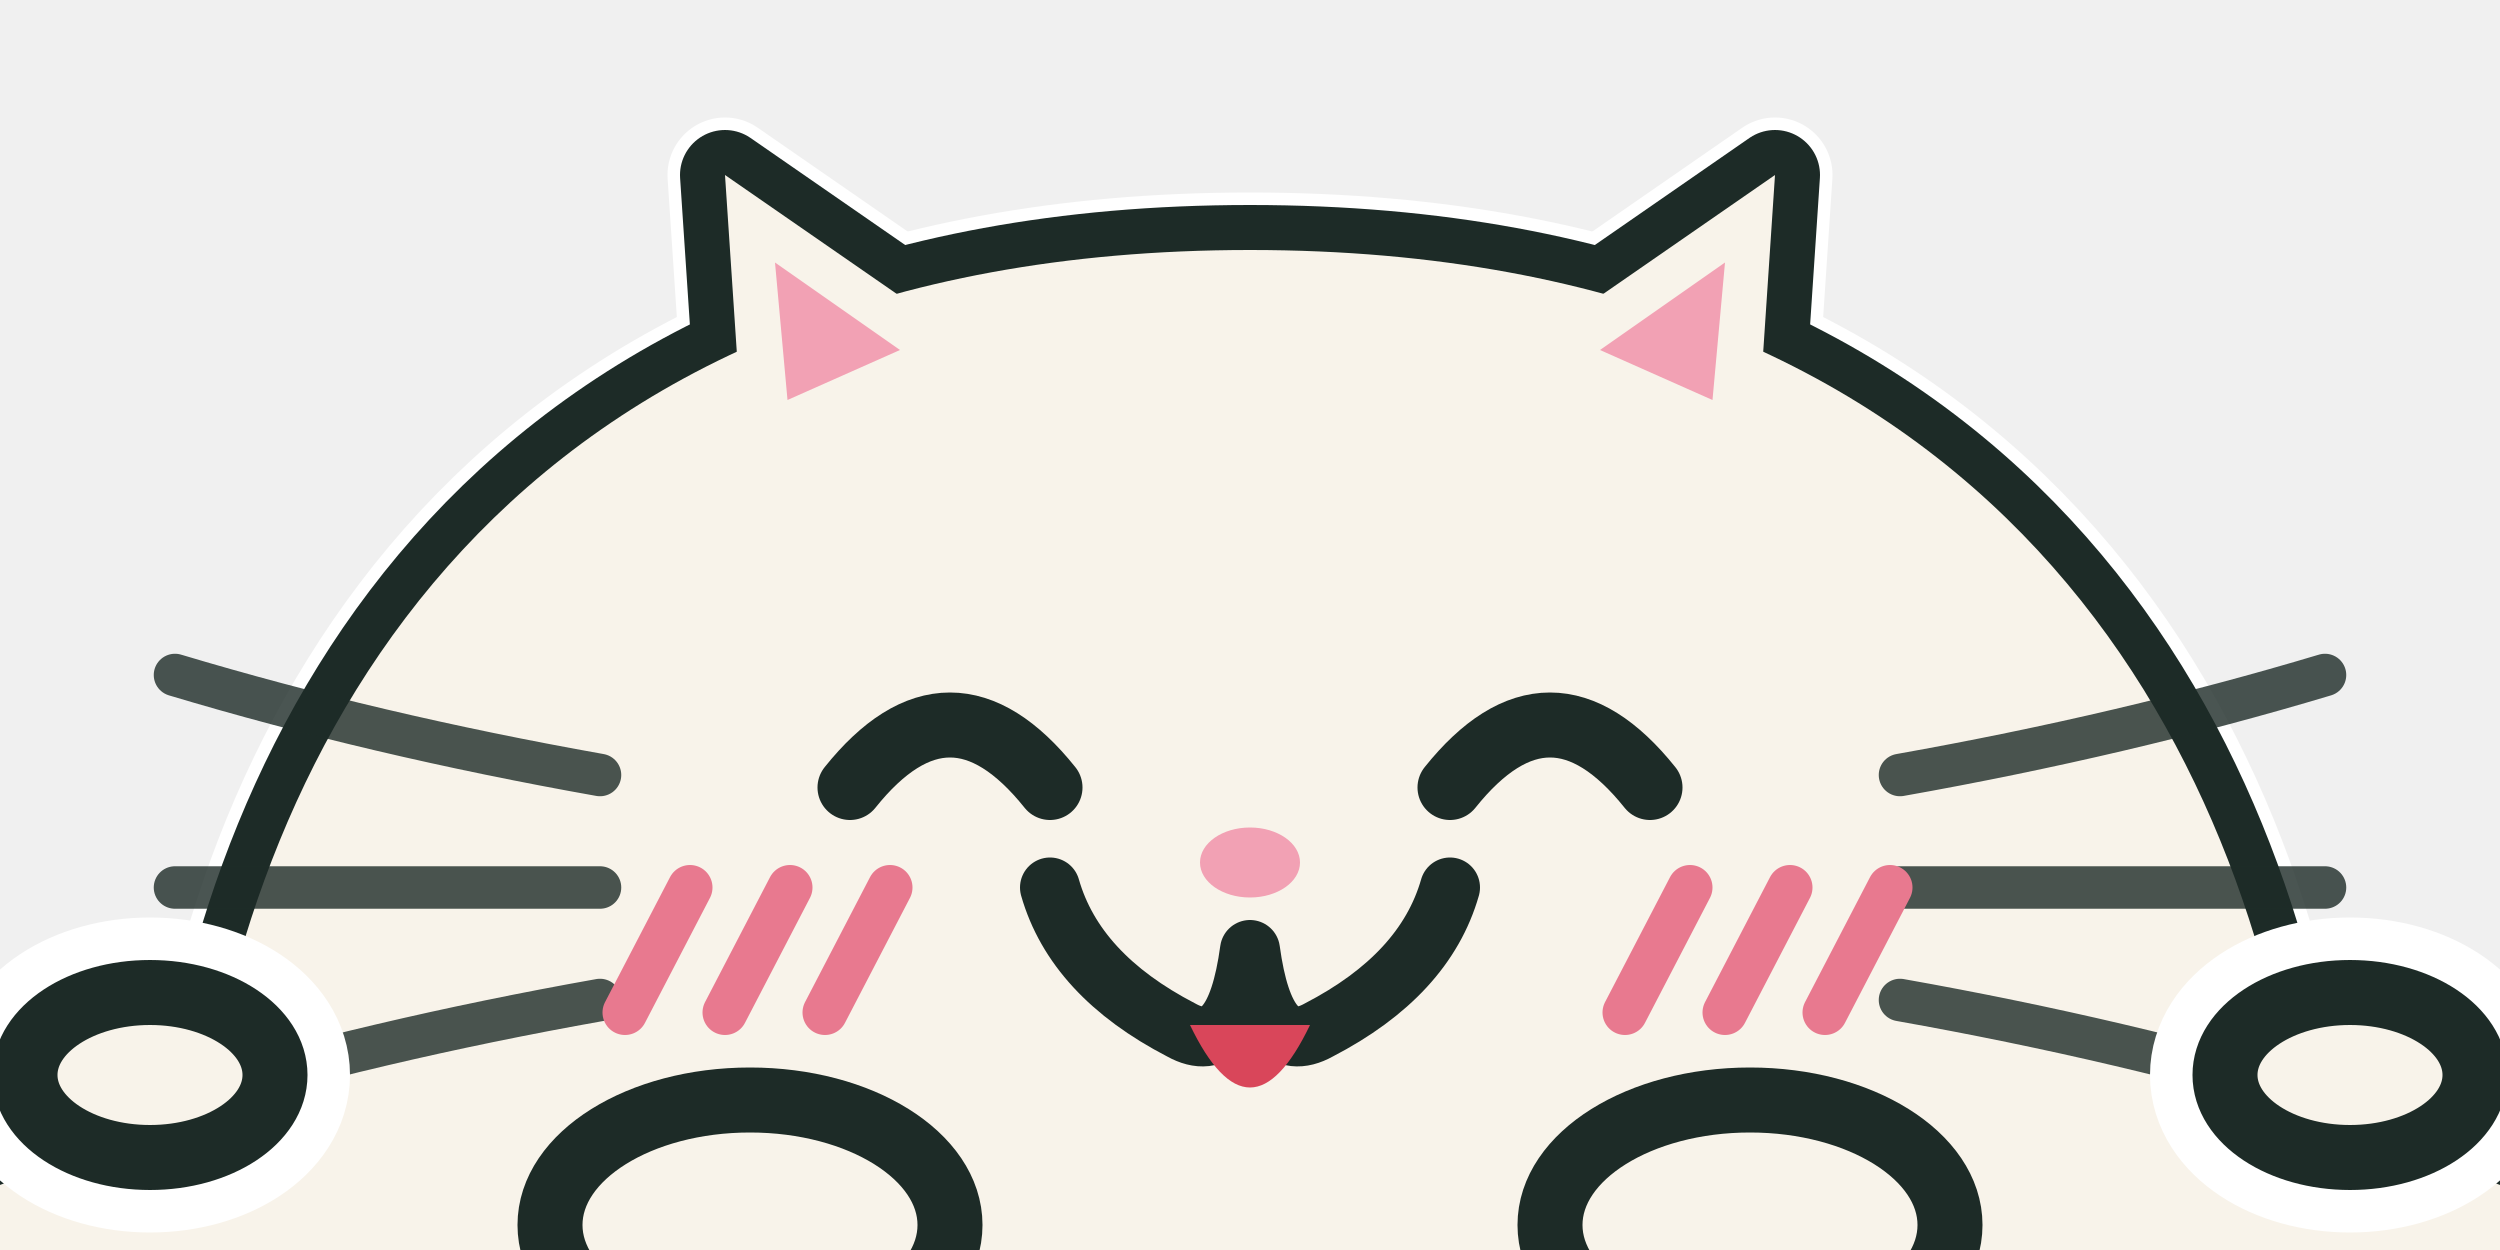
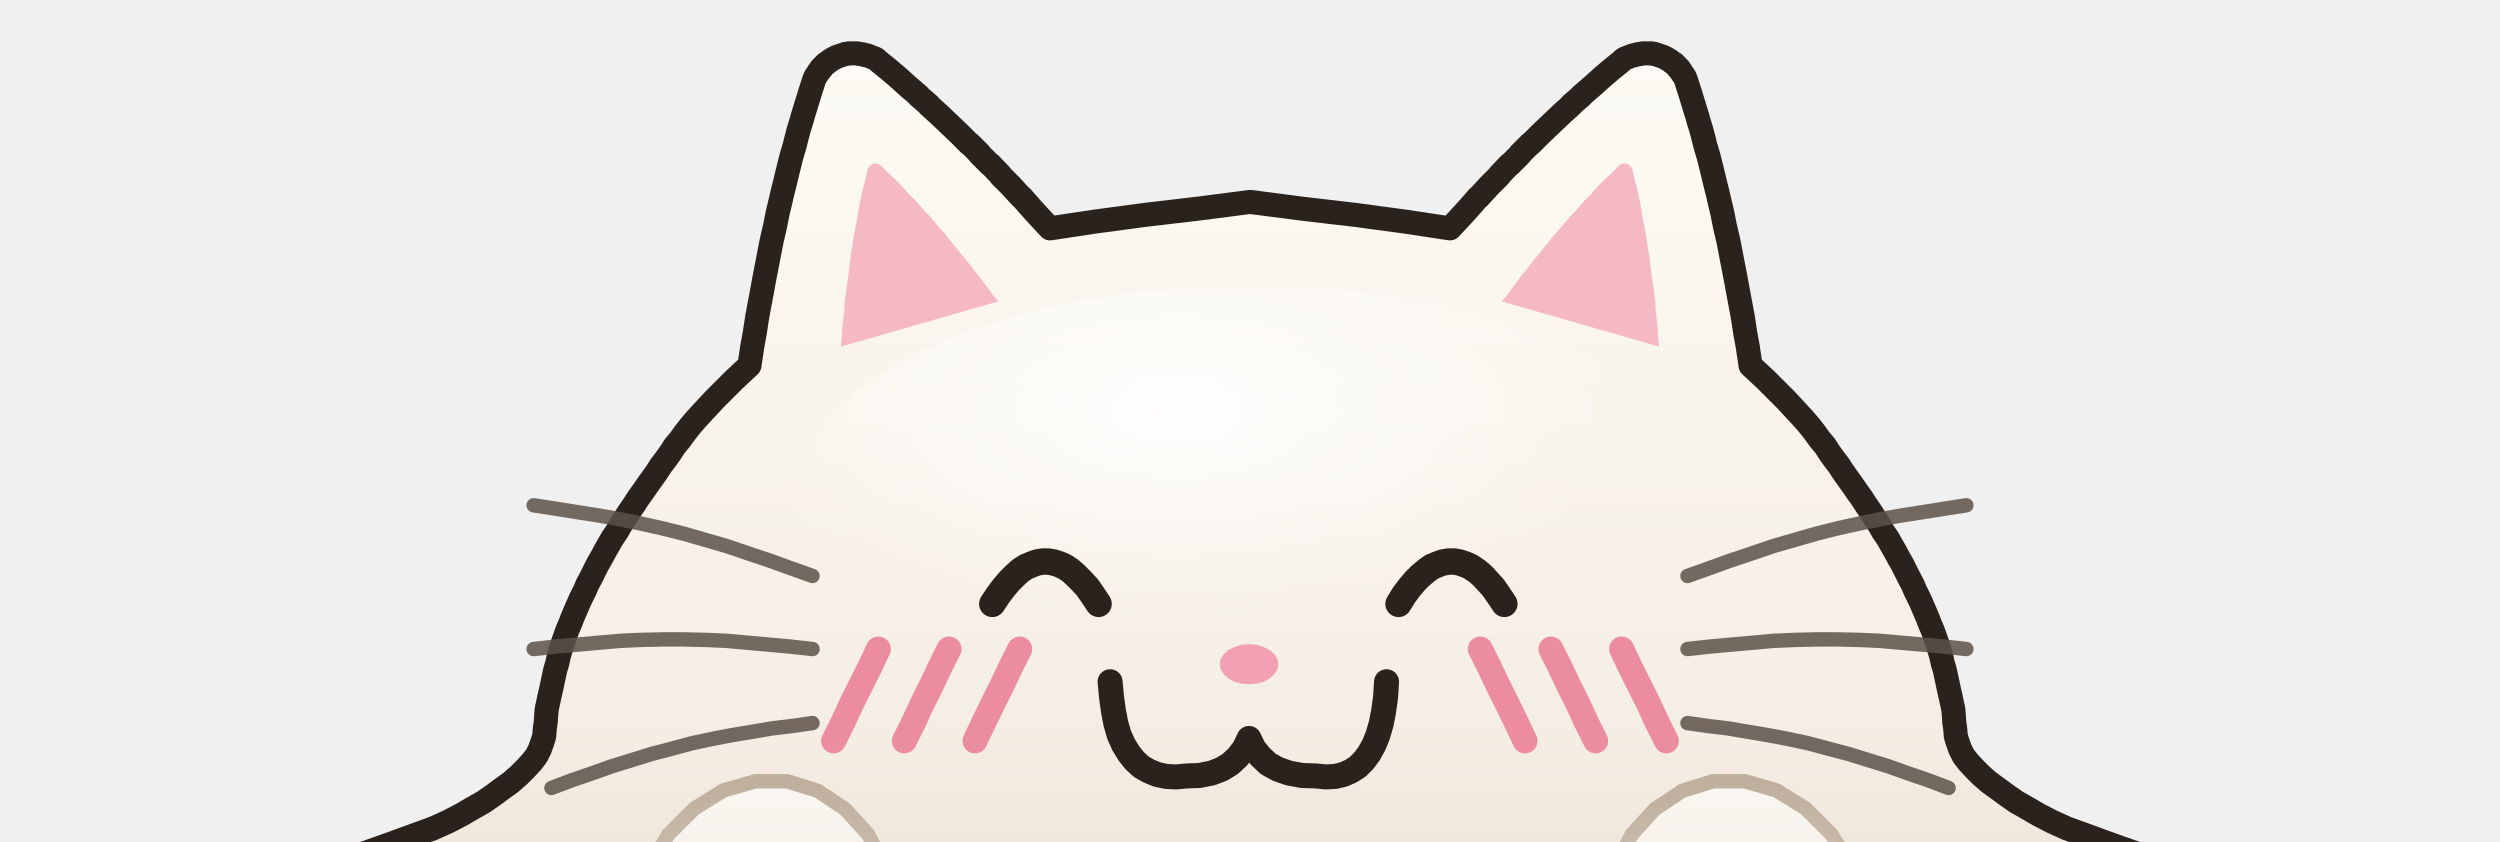
- <svg xmlns="http://www.w3.org/2000/svg" viewBox="14 50 100 50">
-   <g>
-     <g stroke-linejoin="round" stroke-linecap="round">
-       <path d="M44 72 L43 57 L56 66 Z" fill="#fff" stroke="#fff" stroke-width="4.6" />
-       <path d="M84 72 L85 57 L72 66 Z" fill="#fff" stroke="#fff" stroke-width="4.6" />
-       <path d="M4 112 C4 100 14 96 22 96 C24 80 34 60 64 60 C94 60 104 80 106 96 C114 96 124 100 124 112 C124 118 116 120 64 120 C12 120 4 118 4 112 Z" fill="#fff" stroke="#fff" stroke-width="4.6" />
-       <path d="M44 72 L43 57 L56 66 Z" fill="#1d2b27" stroke="#1d2b27" stroke-width="3.6" />
-       <path d="M84 72 L85 57 L72 66 Z" fill="#1d2b27" stroke="#1d2b27" stroke-width="3.6" />
-       <path d="M4 112 C4 100 14 96 22 96 C24 80 34 60 64 60 C94 60 104 80 106 96 C114 96 124 100 124 112 C124 118 116 120 64 120 C12 120 4 118 4 112 Z" fill="#1d2b27" stroke="#1d2b27" stroke-width="3.6" />
-       <path d="M44 72 L43 57 L56 66 Z" fill="#f8f3ea" />
-       <path d="M84 72 L85 57 L72 66 Z" fill="#f8f3ea" />
-       <path d="M4 112 C4 100 14 96 22 96 C24 80 34 60 64 60 C94 60 104 80 106 96 C114 96 124 100 124 112 C124 118 116 120 64 120 C12 120 4 118 4 112 Z" fill="#f8f3ea" />
-       <path d="M45.5 66 L45 60.5 L50 64 Z" fill="#f2a1b4" />
-       <path d="M82.5 66 L83 60.5 L78 64 Z" fill="#f2a1b4" />
-       <path d="M8 114 C40 120 88 120 120 114" fill="none" stroke="#ebe1cf" stroke-width="4" />
-       <circle cx="112" cy="104" r="3" fill="#fff" opacity=".8" />
-       <path d="M38 81 q-9 -1.6 -17 -4" fill="none" stroke="#1d2b27" stroke-width="1.7" opacity=".8" />
-       <path d="M38 85.5 q-9 0.0 -17 0" fill="none" stroke="#1d2b27" stroke-width="1.7" opacity=".8" />
-       <path d="M38 90 q-9 1.6 -17 4" fill="none" stroke="#1d2b27" stroke-width="1.7" opacity=".8" />
-       <path d="M90 81 q9 -1.6 17 -4" fill="none" stroke="#1d2b27" stroke-width="1.7" opacity=".8" />
-       <path d="M90 85.5 q9 0.0 17 0" fill="none" stroke="#1d2b27" stroke-width="1.7" opacity=".8" />
-       <path d="M90 90 q9 1.6 17 4" fill="none" stroke="#1d2b27" stroke-width="1.7" opacity=".8" />
-       <path d="M48 81.5 Q52 76.5 56 81.5" fill="none" stroke="#1d2b27" stroke-width="2.6" />
-       <path d="M72 81.5 Q76 76.5 80 81.5" fill="none" stroke="#1d2b27" stroke-width="2.6" />
-       <path d="M39 90.5 l2.6 -5 M43 90.5 l2.6 -5 M47 90.5 l2.6 -5" stroke="#e8798f" stroke-width="1.8" fill="none" />
-       <path d="M79 90.5 l2.6 -5 M83 90.5 l2.6 -5 M87 90.5 l2.6 -5" stroke="#e8798f" stroke-width="1.8" fill="none" />
-       <ellipse cx="64" cy="84.5" rx="2" ry="1.4" fill="#f2a1b4" />
-       <path d="M56.0 85.5 Q57.0 89 61.25 91.2 Q63.4 92.4 64 88 Q64.6 92.4 66.75 91.2 Q71.0 89 72.0 85.5" fill="none" stroke="#1d2b27" stroke-width="2.4" />
-       <path d="M61.6 91 Q64 96 66.4 91 Z" fill="#d9465a" />
-       <g transform="translate(25 93)">
-         <g>
-           <ellipse cx="-5" cy="0" rx="5" ry="3.3" fill="#f8f3ea" stroke="#fff" stroke-width="6" />
-           <ellipse cx="-5" cy="0" rx="5" ry="3.3" fill="#f8f3ea" stroke="#1d2b27" stroke-width="2.6" />
-         </g>
-       </g>
-       <g transform="translate(103 93)">
-         <g>
-           <ellipse cx="5" cy="0" rx="5" ry="3.3" fill="#f8f3ea" stroke="#fff" stroke-width="6" />
-           <ellipse cx="5" cy="0" rx="5" ry="3.3" fill="#f8f3ea" stroke="#1d2b27" stroke-width="2.6" />
-         </g>
-       </g>
-     </g>
+ <svg xmlns="http://www.w3.org/2000/svg" viewBox="-260.0 -260.0 520.0 175.0">
+   <defs>
+     <linearGradient id="g79276" x1="0" y1="0" x2="0" y2="1">
+       <stop offset="0" stop-color="#fdfbf5" />
+       <stop offset=".55" stop-color="#f5eee4" />
+       <stop offset="1" stop-color="#e3d6c6" />
+     </linearGradient>
+     <radialGradient id="g79276h" cx=".42" cy=".3" r=".5">
+       <stop offset="0" stop-color="#fff" stop-opacity=".9" />
+       <stop offset="1" stop-color="#fff" stop-opacity="0" />
+     </radialGradient>
+   </defs>
+   <path d="M-144.6,-1.4 L-157.7,-2.7 L-166.2,-4.1 L-172.7,-5.5 L-178.4,-6.9 L-183.9,-8.2 L-188.8,-9.6 L-192.9,-11.0 L-196.4,-12.3 L-199.5,-13.7 L-202.3,-15.1 L-204.7,-16.5 L-206.9,-17.8 L-208.9,-19.2 L-210.7,-20.6 L-212.0,-21.9 L-212.9,-23.3 L-213.4,-24.7 L-213.7,-26.1 L-213.9,-27.4 L-213.9,-28.8 L-213.9,-30.2 L-214.0,-31.5 L-214.1,-32.9 L-214.2,-34.3 L-214.1,-35.6 L-214.0,-37.0 L-213.8,-38.4 L-213.6,-39.8 L-213.3,-41.1 L-213.1,-42.5 L-212.8,-43.9 L-212.6,-45.2 L-212.3,-46.6 L-212.0,-48.0 L-211.7,-49.4 L-211.4,-50.7 L-211.0,-52.1 L-210.5,-53.5 L-210.1,-54.8 L-209.5,-56.2 L-209.0,-57.6 L-208.5,-59.0 L-207.9,-60.3 L-207.2,-61.7 L-206.5,-63.1 L-205.7,-64.4 L-204.8,-65.8 L-203.9,-67.2 L-202.9,-68.6 L-201.8,-69.9 L-200.8,-71.3 L-199.7,-72.7 L-198.4,-74.0 L-197.0,-75.4 L-195.3,-76.8 L-193.4,-78.2 L-191.1,-79.5 L-188.2,-80.9 L-184.9,-82.3 L-181.2,-83.6 L-177.3,-85.0 L-173.5,-86.4 L-169.9,-87.7 L-166.8,-89.1 L-164.1,-90.5 L-161.7,-91.9 L-159.4,-93.2 L-157.4,-94.6 L-155.5,-96.0 L-153.7,-97.3 L-152.1,-98.7 L-150.7,-100.1 L-149.4,-101.5 L-148.4,-102.8 L-147.7,-104.2 L-147.2,-105.6 L-146.8,-106.9 L-146.7,-108.3 L-146.5,-109.7 L-146.4,-111.1 L-146.3,-112.4 L-146.0,-113.8 L-145.7,-115.2 L-145.4,-116.5 L-145.1,-117.9 L-144.8,-119.3 L-144.5,-120.7 L-144.1,-122.0 L-143.8,-123.4 L-143.4,-124.8 L-143.0,-126.1 L-142.5,-127.5 L-142.0,-128.9 L-141.4,-130.3 L-140.9,-131.6 L-140.3,-133.0 L-139.7,-134.4 L-139.1,-135.7 L-138.4,-137.1 L-137.8,-138.5 L-137.1,-139.8 L-136.4,-141.2 L-135.7,-142.6 L-134.9,-144.0 L-134.2,-145.3 L-133.4,-146.7 L-132.6,-148.1 L-131.7,-149.4 L-130.9,-150.8 L-130.0,-152.2 L-129.1,-153.6 L-128.2,-154.9 L-127.3,-156.3 L-126.3,-157.7 L-125.4,-159.0 L-124.4,-160.4 L-123.4,-161.8 L-122.5,-163.2 L-121.5,-164.5 L-120.5,-165.9 L-119.6,-167.3 L-118.5,-168.6 L-117.5,-170.0 L-116.4,-171.4 L-115.2,-172.8 L-114.0,-174.1 L-112.7,-175.5 L-111.4,-176.9 L-110.1,-178.2 L-108.7,-179.6 L-107.3,-181.0 L-105.8,-182.4 L-104.4,-183.7 L-104.1,-184.0 L-104.1,-184.1 L-104.1,-184.1 L-103.6,-187.4 L-103.6,-187.5 L-103.0,-190.8 L-103.0,-190.8 L-102.5,-194.1 L-102.5,-194.1 L-101.9,-197.3 L-101.9,-197.3 L-101.3,-200.5 L-101.3,-200.6 L-100.7,-203.7 L-100.7,-203.7 L-100.1,-206.8 L-100.1,-206.8 L-99.5,-209.9 L-99.5,-209.9 L-98.8,-212.9 L-98.8,-212.9 L-98.2,-215.9 L-98.2,-215.9 L-97.5,-218.8 L-97.5,-218.9 L-96.8,-221.7 L-96.8,-221.7 L-96.1,-224.6 L-96.1,-224.6 L-95.4,-227.4 L-95.4,-227.4 L-94.6,-230.1 L-94.6,-230.2 L-93.9,-232.9 L-93.9,-232.9 L-93.1,-235.5 L-93.1,-235.6 L-92.3,-238.2 L-92.3,-238.2 L-91.5,-240.8 L-91.5,-240.8 L-90.7,-243.3 L-90.5,-243.8 L-90.3,-244.2 L-90.0,-244.6 L-89.8,-244.9 L-89.7,-245.1 L-89.5,-245.3 L-89.4,-245.5 L-89.2,-245.8 L-89.0,-245.9 L-88.8,-246.2 L-88.6,-246.4 L-88.4,-246.6 L-88.2,-246.8 L-88.0,-246.9 L-87.7,-247.1 L-87.5,-247.3 L-87.2,-247.5 L-87.0,-247.6 L-86.7,-247.8 L-86.5,-247.9 L-86.1,-248.1 L-85.9,-248.2 L-85.6,-248.3 L-85.3,-248.4 L-85.0,-248.5 L-84.7,-248.6 L-84.4,-248.7 L-84.1,-248.8 L-83.8,-248.8 L-83.5,-248.9 L-83.2,-248.9 L-82.9,-248.9 L-82.5,-248.9 L-82.3,-248.9 L-82.0,-248.9 L-81.7,-248.9 L-81.4,-248.8 L-81.1,-248.8 L-80.8,-248.7 L-80.5,-248.7 L-80.2,-248.6 L-80.0,-248.5 L-79.7,-248.5 L-79.4,-248.4 L-79.2,-248.3 L-78.9,-248.2 L-78.7,-248.1 L-78.4,-248.0 L-77.9,-247.8 L-77.5,-247.5 L-77.2,-247.2 L-75.1,-245.5 L-75.1,-245.5 L-73.1,-243.8 L-73.0,-243.7 L-71.0,-241.9 L-71.0,-241.9 L-68.9,-240.1 L-68.9,-240.0 L-66.8,-238.2 L-66.8,-238.1 L-64.7,-236.2 L-64.7,-236.2 L-62.6,-234.2 L-62.6,-234.2 L-60.5,-232.2 L-60.5,-232.2 L-58.4,-230.1 L-58.3,-230.1 L-56.2,-228.0 L-56.2,-227.9 L-54.1,-225.8 L-54.0,-225.8 L-51.9,-223.6 L-51.9,-223.5 L-49.7,-221.3 L-49.7,-221.3 L-47.6,-219.0 L-47.5,-219.0 L-45.4,-216.6 L-45.4,-216.6 L-43.2,-214.2 L-43.2,-214.2 L-41.6,-212.5 L-41.6,-212.5 L-32.3,-213.9 L-21.9,-215.3 L-10.8,-216.6 L-0.0,-218.0 L0.0,-218.0 L10.8,-216.6 L21.9,-215.3 L32.3,-213.9 L41.6,-212.5 L41.6,-212.5 L43.2,-214.2 L43.2,-214.2 L45.4,-216.6 L45.4,-216.6 L47.5,-219.0 L47.6,-219.0 L49.7,-221.3 L49.7,-221.3 L51.9,-223.5 L51.9,-223.6 L54.0,-225.8 L54.1,-225.8 L56.2,-227.9 L56.2,-228.0 L58.3,-230.1 L58.4,-230.1 L60.5,-232.2 L60.5,-232.2 L62.6,-234.2 L62.6,-234.2 L64.7,-236.2 L64.7,-236.2 L66.8,-238.1 L66.8,-238.2 L68.9,-240.0 L68.9,-240.1 L71.0,-241.9 L71.0,-241.9 L73.0,-243.7 L73.1,-243.8 L75.1,-245.5 L75.1,-245.5 L77.2,-247.2 L77.5,-247.5 L77.9,-247.8 L78.4,-248.0 L78.7,-248.1 L78.9,-248.2 L79.2,-248.3 L79.4,-248.4 L79.7,-248.5 L80.0,-248.5 L80.2,-248.6 L80.5,-248.7 L80.8,-248.7 L81.1,-248.8 L81.4,-248.8 L81.7,-248.9 L82.0,-248.9 L82.3,-248.9 L82.5,-248.9 L82.9,-248.9 L83.2,-248.9 L83.5,-248.9 L83.8,-248.8 L84.1,-248.8 L84.4,-248.7 L84.7,-248.6 L85.0,-248.5 L85.3,-248.4 L85.6,-248.3 L85.9,-248.2 L86.1,-248.1 L86.5,-247.9 L86.7,-247.8 L87.0,-247.6 L87.2,-247.5 L87.5,-247.3 L87.7,-247.1 L88.0,-246.9 L88.2,-246.8 L88.4,-246.6 L88.6,-246.4 L88.8,-246.2 L89.0,-245.9 L89.2,-245.8 L89.4,-245.5 L89.5,-245.3 L89.7,-245.1 L89.8,-244.9 L90.0,-244.6 L90.3,-244.2 L90.5,-243.8 L90.7,-243.3 L91.5,-240.8 L91.5,-240.8 L92.3,-238.2 L92.3,-238.2 L93.1,-235.6 L93.1,-235.5 L93.9,-232.9 L93.9,-232.9 L94.6,-230.2 L94.6,-230.1 L95.4,-227.4 L95.4,-227.4 L96.1,-224.6 L96.1,-224.6 L96.8,-221.7 L96.8,-221.7 L97.5,-218.9 L97.5,-218.8 L98.2,-215.9 L98.2,-215.9 L98.8,-212.9 L98.8,-212.9 L99.5,-209.9 L99.5,-209.9 L100.1,-206.8 L100.1,-206.8 L100.7,-203.7 L100.7,-203.7 L101.3,-200.6 L101.3,-200.5 L101.9,-197.3 L101.9,-197.3 L102.5,-194.1 L102.5,-194.1 L103.0,-190.8 L103.0,-190.8 L103.6,-187.5 L103.6,-187.4 L104.1,-184.1 L104.1,-184.1 L104.1,-184.0 L104.4,-183.7 L105.8,-182.4 L107.3,-181.0 L108.7,-179.6 L110.1,-178.2 L111.4,-176.9 L112.7,-175.5 L114.0,-174.1 L115.2,-172.8 L116.4,-171.4 L117.5,-170.0 L118.5,-168.6 L119.6,-167.3 L120.5,-165.9 L121.5,-164.5 L122.5,-163.2 L123.4,-161.8 L124.4,-160.4 L125.4,-159.0 L126.3,-157.7 L127.3,-156.3 L128.2,-154.9 L129.1,-153.6 L130.0,-152.2 L130.9,-150.8 L131.7,-149.4 L132.6,-148.1 L133.4,-146.7 L134.2,-145.3 L134.9,-144.0 L135.7,-142.6 L136.4,-141.2 L137.1,-139.8 L137.8,-138.5 L138.4,-137.1 L139.1,-135.7 L139.7,-134.4 L140.3,-133.0 L140.9,-131.6 L141.4,-130.3 L142.0,-128.9 L142.5,-127.5 L143.0,-126.1 L143.4,-124.8 L143.8,-123.4 L144.1,-122.0 L144.5,-120.7 L144.8,-119.3 L145.1,-117.9 L145.4,-116.5 L145.7,-115.2 L146.0,-113.8 L146.3,-112.4 L146.4,-111.1 L146.5,-109.7 L146.7,-108.3 L146.8,-106.9 L147.2,-105.6 L147.7,-104.2 L148.4,-102.8 L149.4,-101.5 L150.7,-100.1 L152.1,-98.7 L153.7,-97.3 L155.5,-96.0 L157.4,-94.6 L159.4,-93.2 L161.7,-91.9 L164.1,-90.5 L166.8,-89.1 L169.9,-87.7 L173.5,-86.4 L177.3,-85.0 L181.2,-83.6 L184.9,-82.3 L188.2,-80.9 L191.1,-79.5 L193.4,-78.2 L195.3,-76.8 L197.0,-75.4 L198.4,-74.0 L199.7,-72.7 L200.8,-71.3 L201.8,-69.9 L202.9,-68.6 L203.9,-67.2 L204.8,-65.8 L205.7,-64.4 L206.5,-63.1 L207.2,-61.7 L207.9,-60.3 L208.5,-59.0 L209.0,-57.6 L209.5,-56.2 L210.1,-54.8 L210.5,-53.5 L211.0,-52.1 L211.4,-50.7 L211.7,-49.4 L212.0,-48.0 L212.3,-46.6 L212.6,-45.2 L212.8,-43.9 L213.1,-42.5 L213.3,-41.1 L213.6,-39.8 L213.8,-38.4 L214.0,-37.0 L214.1,-35.6 L214.2,-34.3 L214.1,-32.9 L214.0,-31.5 L213.9,-30.2 L213.9,-28.8 L213.9,-27.4 L213.7,-26.1 L213.4,-24.7 L212.9,-23.3 L212.0,-21.9 L210.7,-20.6 L208.9,-19.2 L206.9,-17.8 L204.7,-16.5 L202.3,-15.1 L199.5,-13.7 L196.4,-12.3 L192.9,-11.0 L188.8,-9.6 L183.9,-8.2 L178.4,-6.9 L172.7,-5.5 L166.2,-4.1 L157.7,-2.7 L144.6,-1.4 L0.0,-0.0 L-144.6,-1.4 Z " fill="url(#g79276)" stroke="#2a221c" stroke-width="5.0" stroke-linejoin="round" />
+   <clipPath id="g79276c">
+     <path d="M-144.6,-1.4 L-157.7,-2.7 L-166.2,-4.1 L-172.7,-5.5 L-178.4,-6.9 L-183.9,-8.2 L-188.8,-9.6 L-192.9,-11.0 L-196.4,-12.3 L-199.5,-13.7 L-202.3,-15.1 L-204.7,-16.5 L-206.9,-17.8 L-208.9,-19.2 L-210.7,-20.6 L-212.0,-21.9 L-212.9,-23.3 L-213.4,-24.7 L-213.7,-26.1 L-213.9,-27.4 L-213.9,-28.8 L-213.9,-30.2 L-214.0,-31.5 L-214.1,-32.9 L-214.2,-34.3 L-214.1,-35.6 L-214.0,-37.0 L-213.8,-38.4 L-213.6,-39.8 L-213.3,-41.1 L-213.1,-42.5 L-212.8,-43.9 L-212.6,-45.2 L-212.3,-46.6 L-212.0,-48.0 L-211.7,-49.4 L-211.4,-50.7 L-211.0,-52.1 L-210.5,-53.5 L-210.1,-54.8 L-209.5,-56.2 L-209.0,-57.6 L-208.5,-59.0 L-207.9,-60.3 L-207.2,-61.7 L-206.5,-63.1 L-205.7,-64.4 L-204.8,-65.8 L-203.9,-67.2 L-202.9,-68.6 L-201.8,-69.9 L-200.8,-71.3 L-199.7,-72.7 L-198.4,-74.0 L-197.0,-75.4 L-195.3,-76.8 L-193.4,-78.2 L-191.1,-79.5 L-188.2,-80.9 L-184.9,-82.3 L-181.2,-83.6 L-177.3,-85.0 L-173.5,-86.4 L-169.9,-87.7 L-166.8,-89.1 L-164.1,-90.5 L-161.7,-91.9 L-159.4,-93.2 L-157.4,-94.6 L-155.5,-96.0 L-153.7,-97.3 L-152.1,-98.7 L-150.7,-100.1 L-149.4,-101.5 L-148.4,-102.8 L-147.7,-104.2 L-147.2,-105.6 L-146.8,-106.9 L-146.7,-108.3 L-146.5,-109.7 L-146.4,-111.1 L-146.3,-112.4 L-146.0,-113.8 L-145.7,-115.2 L-145.4,-116.5 L-145.1,-117.9 L-144.8,-119.3 L-144.5,-120.7 L-144.1,-122.0 L-143.8,-123.4 L-143.4,-124.8 L-143.0,-126.1 L-142.5,-127.5 L-142.0,-128.9 L-141.4,-130.3 L-140.9,-131.6 L-140.3,-133.0 L-139.7,-134.4 L-139.1,-135.7 L-138.4,-137.1 L-137.8,-138.5 L-137.1,-139.8 L-136.4,-141.2 L-135.7,-142.6 L-134.9,-144.0 L-134.2,-145.3 L-133.4,-146.7 L-132.6,-148.1 L-131.7,-149.4 L-130.9,-150.8 L-130.0,-152.2 L-129.1,-153.6 L-128.2,-154.9 L-127.3,-156.3 L-126.3,-157.7 L-125.4,-159.0 L-124.4,-160.4 L-123.4,-161.8 L-122.5,-163.2 L-121.5,-164.5 L-120.5,-165.9 L-119.6,-167.3 L-118.5,-168.6 L-117.5,-170.0 L-116.4,-171.4 L-115.2,-172.8 L-114.0,-174.1 L-112.7,-175.5 L-111.4,-176.9 L-110.1,-178.2 L-108.7,-179.6 L-107.3,-181.0 L-105.8,-182.4 L-104.4,-183.7 L-104.1,-184.0 L-104.1,-184.1 L-104.1,-184.1 L-103.6,-187.4 L-103.6,-187.5 L-103.0,-190.8 L-103.0,-190.8 L-102.5,-194.1 L-102.5,-194.1 L-101.9,-197.3 L-101.9,-197.3 L-101.3,-200.5 L-101.3,-200.6 L-100.7,-203.7 L-100.7,-203.7 L-100.1,-206.8 L-100.1,-206.8 L-99.5,-209.9 L-99.5,-209.9 L-98.8,-212.9 L-98.8,-212.9 L-98.2,-215.9 L-98.2,-215.9 L-97.5,-218.8 L-97.5,-218.9 L-96.8,-221.7 L-96.8,-221.7 L-96.1,-224.6 L-96.1,-224.6 L-95.4,-227.4 L-95.4,-227.4 L-94.6,-230.1 L-94.6,-230.2 L-93.9,-232.9 L-93.9,-232.9 L-93.1,-235.5 L-93.1,-235.6 L-92.3,-238.2 L-92.3,-238.2 L-91.5,-240.8 L-91.5,-240.8 L-90.7,-243.3 L-90.5,-243.8 L-90.3,-244.2 L-90.0,-244.6 L-89.8,-244.9 L-89.7,-245.1 L-89.5,-245.3 L-89.4,-245.5 L-89.2,-245.8 L-89.0,-245.9 L-88.8,-246.2 L-88.6,-246.4 L-88.4,-246.6 L-88.2,-246.8 L-88.0,-246.9 L-87.7,-247.1 L-87.5,-247.3 L-87.2,-247.5 L-87.0,-247.6 L-86.7,-247.8 L-86.5,-247.9 L-86.1,-248.1 L-85.9,-248.2 L-85.6,-248.3 L-85.3,-248.4 L-85.0,-248.5 L-84.7,-248.6 L-84.4,-248.7 L-84.1,-248.8 L-83.8,-248.8 L-83.5,-248.9 L-83.2,-248.9 L-82.9,-248.9 L-82.5,-248.9 L-82.3,-248.9 L-82.0,-248.9 L-81.7,-248.9 L-81.4,-248.8 L-81.1,-248.8 L-80.8,-248.7 L-80.5,-248.7 L-80.2,-248.6 L-80.0,-248.5 L-79.7,-248.5 L-79.4,-248.4 L-79.2,-248.3 L-78.9,-248.2 L-78.7,-248.1 L-78.4,-248.0 L-77.9,-247.8 L-77.5,-247.5 L-77.2,-247.2 L-75.1,-245.5 L-75.1,-245.5 L-73.1,-243.8 L-73.0,-243.7 L-71.0,-241.9 L-71.0,-241.9 L-68.9,-240.1 L-68.9,-240.0 L-66.8,-238.2 L-66.8,-238.1 L-64.7,-236.2 L-64.7,-236.2 L-62.6,-234.2 L-62.6,-234.2 L-60.5,-232.2 L-60.5,-232.2 L-58.4,-230.1 L-58.3,-230.1 L-56.2,-228.0 L-56.2,-227.9 L-54.1,-225.8 L-54.0,-225.8 L-51.9,-223.6 L-51.9,-223.5 L-49.7,-221.3 L-49.7,-221.3 L-47.6,-219.0 L-47.5,-219.0 L-45.4,-216.6 L-45.4,-216.6 L-43.2,-214.2 L-43.2,-214.2 L-41.6,-212.5 L-41.6,-212.5 L-32.3,-213.9 L-21.9,-215.3 L-10.8,-216.6 L-0.0,-218.0 L0.0,-218.0 L10.8,-216.6 L21.9,-215.3 L32.3,-213.9 L41.6,-212.5 L41.6,-212.5 L43.2,-214.2 L43.2,-214.2 L45.4,-216.6 L45.4,-216.6 L47.5,-219.0 L47.6,-219.0 L49.7,-221.3 L49.7,-221.3 L51.9,-223.5 L51.9,-223.6 L54.0,-225.8 L54.1,-225.8 L56.2,-227.9 L56.2,-228.0 L58.3,-230.1 L58.4,-230.1 L60.5,-232.2 L60.5,-232.2 L62.6,-234.2 L62.6,-234.2 L64.7,-236.2 L64.7,-236.2 L66.8,-238.1 L66.8,-238.2 L68.9,-240.0 L68.9,-240.1 L71.0,-241.9 L71.0,-241.9 L73.0,-243.7 L73.1,-243.8 L75.1,-245.5 L75.1,-245.5 L77.2,-247.2 L77.5,-247.5 L77.9,-247.8 L78.4,-248.0 L78.7,-248.1 L78.9,-248.2 L79.2,-248.3 L79.4,-248.4 L79.7,-248.5 L80.0,-248.5 L80.2,-248.6 L80.5,-248.7 L80.8,-248.7 L81.1,-248.8 L81.4,-248.8 L81.7,-248.9 L82.0,-248.9 L82.3,-248.9 L82.5,-248.9 L82.9,-248.9 L83.2,-248.9 L83.5,-248.9 L83.8,-248.8 L84.1,-248.8 L84.4,-248.7 L84.7,-248.6 L85.0,-248.5 L85.3,-248.4 L85.6,-248.3 L85.9,-248.2 L86.1,-248.1 L86.5,-247.9 L86.7,-247.8 L87.0,-247.6 L87.2,-247.5 L87.5,-247.3 L87.7,-247.1 L88.0,-246.9 L88.2,-246.8 L88.4,-246.6 L88.6,-246.4 L88.8,-246.2 L89.0,-245.9 L89.2,-245.8 L89.4,-245.5 L89.5,-245.3 L89.7,-245.1 L89.8,-244.9 L90.0,-244.6 L90.3,-244.2 L90.5,-243.8 L90.7,-243.3 L91.5,-240.8 L91.5,-240.8 L92.3,-238.2 L92.3,-238.2 L93.1,-235.6 L93.1,-235.5 L93.9,-232.9 L93.9,-232.9 L94.6,-230.2 L94.6,-230.1 L95.4,-227.4 L95.4,-227.4 L96.1,-224.6 L96.1,-224.6 L96.8,-221.7 L96.8,-221.7 L97.5,-218.9 L97.5,-218.8 L98.2,-215.9 L98.2,-215.9 L98.8,-212.9 L98.8,-212.9 L99.5,-209.9 L99.5,-209.9 L100.1,-206.8 L100.1,-206.8 L100.7,-203.7 L100.7,-203.7 L101.3,-200.6 L101.3,-200.5 L101.9,-197.3 L101.9,-197.3 L102.5,-194.1 L102.5,-194.1 L103.0,-190.8 L103.0,-190.8 L103.6,-187.5 L103.6,-187.4 L104.1,-184.1 L104.1,-184.1 L104.1,-184.0 L104.4,-183.7 L105.8,-182.4 L107.3,-181.0 L108.7,-179.6 L110.1,-178.2 L111.4,-176.9 L112.7,-175.5 L114.0,-174.1 L115.2,-172.8 L116.4,-171.4 L117.5,-170.0 L118.5,-168.6 L119.6,-167.3 L120.5,-165.9 L121.5,-164.5 L122.5,-163.2 L123.4,-161.8 L124.4,-160.4 L125.4,-159.0 L126.3,-157.7 L127.3,-156.3 L128.2,-154.9 L129.1,-153.6 L130.0,-152.2 L130.9,-150.8 L131.7,-149.4 L132.6,-148.1 L133.4,-146.7 L134.2,-145.3 L134.9,-144.0 L135.7,-142.6 L136.4,-141.2 L137.1,-139.8 L137.8,-138.5 L138.4,-137.1 L139.1,-135.7 L139.7,-134.4 L140.3,-133.0 L140.9,-131.6 L141.4,-130.3 L142.0,-128.9 L142.5,-127.5 L143.0,-126.1 L143.4,-124.8 L143.8,-123.4 L144.1,-122.0 L144.5,-120.7 L144.8,-119.3 L145.1,-117.9 L145.4,-116.5 L145.7,-115.2 L146.0,-113.8 L146.3,-112.4 L146.4,-111.1 L146.5,-109.7 L146.7,-108.3 L146.8,-106.9 L147.2,-105.6 L147.7,-104.2 L148.4,-102.8 L149.4,-101.5 L150.7,-100.1 L152.1,-98.7 L153.7,-97.3 L155.5,-96.0 L157.4,-94.6 L159.4,-93.2 L161.7,-91.9 L164.1,-90.5 L166.8,-89.1 L169.9,-87.7 L173.5,-86.4 L177.3,-85.0 L181.2,-83.6 L184.9,-82.3 L188.2,-80.9 L191.1,-79.5 L193.4,-78.2 L195.3,-76.8 L197.0,-75.4 L198.4,-74.0 L199.7,-72.7 L200.8,-71.3 L201.8,-69.9 L202.9,-68.6 L203.9,-67.2 L204.8,-65.8 L205.7,-64.4 L206.5,-63.1 L207.2,-61.7 L207.9,-60.3 L208.5,-59.0 L209.0,-57.6 L209.5,-56.2 L210.1,-54.8 L210.5,-53.5 L211.0,-52.1 L211.4,-50.7 L211.7,-49.4 L212.0,-48.0 L212.3,-46.6 L212.6,-45.2 L212.8,-43.9 L213.1,-42.5 L213.3,-41.1 L213.6,-39.8 L213.8,-38.4 L214.0,-37.0 L214.1,-35.6 L214.2,-34.3 L214.1,-32.9 L214.0,-31.5 L213.9,-30.2 L213.9,-28.8 L213.9,-27.4 L213.7,-26.1 L213.4,-24.7 L212.9,-23.3 L212.0,-21.9 L210.7,-20.6 L208.9,-19.2 L206.9,-17.8 L204.7,-16.5 L202.3,-15.1 L199.5,-13.7 L196.4,-12.3 L192.9,-11.0 L188.8,-9.6 L183.9,-8.2 L178.4,-6.9 L172.7,-5.5 L166.2,-4.1 L157.7,-2.7 L144.6,-1.4 L0.0,-0.0 L-144.6,-1.4 Z " />
+   </clipPath>
+   <ellipse clip-path="url(#g79276c)" cx="0.0" cy="-157.0" rx="94.2" ry="43.6" fill="url(#g79276h)" />
+   <path d="M-85.1,-187.9 L-84.9,-189.8 L-84.8,-191.6 L-84.6,-193.5 L-84.4,-195.3 L-84.3,-197.1 L-84.1,-198.8 L-83.9,-200.5 L-83.6,-202.2 L-83.4,-203.9 L-83.2,-205.6 L-83.0,-207.2 L-82.7,-208.8 L-82.5,-210.4 L-82.2,-212.0 L-81.9,-213.5 L-81.6,-215.0 L-81.4,-216.5 L-81.1,-218.0 L-80.8,-219.4 L-80.5,-220.8 L-80.1,-222.2 L-79.8,-223.6 L-79.5,-224.9 L-79.4,-225.1 L-79.3,-225.2 L-79.2,-225.3 L-79.1,-225.4 L-79.0,-225.5 L-78.9,-225.6 L-78.8,-225.7 L-78.7,-225.8 L-78.6,-225.8 L-78.5,-225.9 L-78.4,-225.9 L-78.3,-226.0 L-78.2,-226.0 L-78.1,-226.0 L-77.9,-226.0 L-77.8,-226.0 L-77.7,-226.0 L-77.5,-225.9 L-77.4,-225.9 L-77.3,-225.9 L-77.1,-225.8 L-77.0,-225.7 L-76.9,-225.7 L-75.9,-224.7 L-74.9,-223.7 L-73.8,-222.7 L-72.8,-221.7 L-71.8,-220.6 L-70.8,-219.5 L-69.7,-218.4 L-68.7,-217.3 L-67.7,-216.1 L-66.6,-215.0 L-65.6,-213.8 L-64.5,-212.5 L-63.4,-211.3 L-62.4,-210.0 L-61.3,-208.7 L-60.2,-207.3 L-59.1,-206.0 L-58.0,-204.6 L-56.9,-203.2 L-55.8,-201.8 L-54.7,-200.3 L-53.6,-198.8 L-52.4,-197.3 L-85.1,-187.9 Z " fill="#f5b8c5" />
+   <path d="M52.4,-197.3 L53.6,-198.8 L54.7,-200.3 L55.8,-201.8 L56.9,-203.2 L58.0,-204.6 L59.1,-206.0 L60.2,-207.3 L61.3,-208.7 L62.4,-210.0 L63.4,-211.3 L64.5,-212.5 L65.6,-213.8 L66.6,-215.0 L67.7,-216.1 L68.7,-217.3 L69.7,-218.4 L70.8,-219.5 L71.8,-220.6 L72.8,-221.7 L73.8,-222.7 L74.9,-223.7 L75.9,-224.7 L76.9,-225.7 L77.0,-225.7 L77.1,-225.8 L77.3,-225.9 L77.4,-225.9 L77.5,-225.9 L77.7,-226.0 L77.8,-226.0 L77.9,-226.0 L78.1,-226.0 L78.2,-226.0 L78.3,-226.0 L78.4,-225.9 L78.5,-225.9 L78.6,-225.8 L78.7,-225.8 L78.8,-225.7 L78.9,-225.6 L79.0,-225.5 L79.1,-225.4 L79.2,-225.3 L79.3,-225.2 L79.4,-225.1 L79.5,-224.9 L79.8,-223.6 L80.1,-222.2 L80.5,-220.8 L80.8,-219.4 L81.1,-218.0 L81.4,-216.5 L81.6,-215.0 L81.9,-213.5 L82.2,-212.0 L82.5,-210.4 L82.7,-208.8 L83.0,-207.2 L83.2,-205.6 L83.4,-203.9 L83.6,-202.2 L83.9,-200.5 L84.1,-198.8 L84.3,-197.1 L84.4,-195.3 L84.6,-193.5 L84.8,-191.6 L84.9,-189.8 L85.1,-187.9 L52.4,-197.3 Z " fill="#f5b8c5" />
+   <g clip-path="url(#g79276c)">
+     <polyline points="-86.6,-105.9 -84.7,-109.7 -82.9,-113.6 -81.0,-117.4 -79.1,-121.2 -77.3,-125.0" fill="none" stroke="#eb8d9f" stroke-width="5.2" stroke-linecap="round" stroke-linejoin="round" opacity="1" />
+     <polyline points="86.6,-105.9 84.7,-109.7 82.9,-113.6 81.0,-117.4 79.1,-121.2 77.3,-125.0" fill="none" stroke="#eb8d9f" stroke-width="5.2" stroke-linecap="round" stroke-linejoin="round" opacity="1" />
+     <polyline points="-71.9,-105.9 -70.0,-109.7 -68.2,-113.6 -66.3,-117.4 -64.5,-121.2 -62.6,-125.0" fill="none" stroke="#eb8d9f" stroke-width="5.2" stroke-linecap="round" stroke-linejoin="round" opacity="1" />
+     <polyline points="71.9,-105.9 70.0,-109.7 68.2,-113.6 66.3,-117.4 64.5,-121.2 62.6,-125.0" fill="none" stroke="#eb8d9f" stroke-width="5.2" stroke-linecap="round" stroke-linejoin="round" opacity="1" />
+     <polyline points="-57.2,-105.9 -55.4,-109.7 -53.5,-113.6 -51.6,-117.4 -49.8,-121.2 -47.9,-125.0" fill="none" stroke="#eb8d9f" stroke-width="5.2" stroke-linecap="round" stroke-linejoin="round" opacity="1" />
+     <polyline points="57.2,-105.9 55.4,-109.7 53.5,-113.6 51.6,-117.4 49.8,-121.2 47.9,-125.0" fill="none" stroke="#eb8d9f" stroke-width="5.2" stroke-linecap="round" stroke-linejoin="round" opacity="1" />
+     <polyline points="-53.6,-134.4 -52.4,-136.2 -51.2,-137.8 -50.1,-139.1 -48.9,-140.3 -47.8,-141.3 -46.6,-142.1 -45.4,-142.6 -44.3,-143.0 -43.1,-143.2 -42.0,-143.2 -40.8,-143.0 -39.6,-142.6 -38.5,-142.1 -37.3,-141.3 -36.2,-140.3 -35.0,-139.1 -33.8,-137.8 -32.7,-136.2 -31.5,-134.4" fill="none" stroke="#2a221c" stroke-width="5.5" stroke-linecap="round" stroke-linejoin="round" opacity="1" />
+     <polyline points="30.9,-134.4 32.0,-136.2 33.2,-137.8 34.3,-139.1 35.5,-140.3 36.7,-141.3 37.8,-142.1 39.0,-142.6 40.1,-143.0 41.3,-143.2 42.5,-143.2 43.6,-143.0 44.8,-142.6 45.9,-142.1 47.1,-141.3 48.3,-140.3 49.4,-139.1 50.6,-137.8 51.7,-136.2 52.9,-134.4" fill="none" stroke="#2a221c" stroke-width="5.5" stroke-linecap="round" stroke-linejoin="round" opacity="1" />
+     <polygon points="5.9,-121.8 5.7,-122.9 5.1,-123.9 4.1,-124.8 2.9,-125.4 1.4,-125.9 -0.2,-126.0 -1.8,-125.9 -3.3,-125.4 -4.5,-124.8 -5.5,-123.9 -6.1,-122.9 -6.3,-121.8 -6.1,-120.8 -5.5,-119.8 -4.5,-118.9 -3.3,-118.2 -1.8,-117.8 -0.2,-117.7 1.4,-117.8 2.9,-118.2 4.1,-118.9 5.1,-119.8 5.7,-120.8" fill="#f2a1b4" opacity="1" />
+     <polyline points="-29.1,-118.2 -28.8,-115.0 -28.4,-112.1 -27.9,-109.5 -27.2,-107.1 -26.3,-105.1 -25.2,-103.3 -24.0,-101.8 -22.6,-100.5 -21.0,-99.6 -19.3,-98.9 -17.4,-98.5 -15.4,-98.4 -13.2,-98.6 -10.5,-98.7 -8.0,-99.2 -5.9,-100.0 -4.1,-101.1 -2.5,-102.6 -1.2,-104.3 -0.2,-106.4 0.8,-104.3 2.2,-102.6 3.8,-101.1 5.8,-100.0 8.1,-99.2 10.8,-98.7 13.7,-98.6 15.8,-98.4 17.7,-98.5 19.4,-98.9 21.0,-99.6 22.4,-100.5 23.7,-101.8 24.8,-103.3 25.8,-105.1 26.6,-107.1 27.3,-109.5 27.8,-112.1 28.2,-115.0 28.4,-118.2" fill="none" stroke="#2a221c" stroke-width="5.2" stroke-linecap="round" stroke-linejoin="round" opacity="1" />
  </g>
-   <g transform="translate(0 0)">
-     <ellipse cx="44" cy="99" rx="8" ry="5" fill="#f8f3ea" stroke="#1d2b27" stroke-width="2.6" />
-     <ellipse cx="84" cy="99" rx="8" ry="5" fill="#f8f3ea" stroke="#1d2b27" stroke-width="2.6" />
-   </g>
+   <defs>
+     <linearGradient id="pf51832" x1="0" y1="-97.5" x2="0" y2="-31.0" gradientUnits="userSpaceOnUse">
+       <stop offset="0" stop-color="#bfaf9d" stop-opacity="1" />
+       <stop offset=".55" stop-color="#bfaf9d" stop-opacity=".55" />
+       <stop offset="1" stop-color="#bfaf9d" stop-opacity="0" />
+     </linearGradient>
+     <linearGradient id="pf51832f" x1="0" y1="-97.5" x2="0" y2="-31.0" gradientUnits="userSpaceOnUse">
+       <stop offset="0" stop-color="#fff" stop-opacity=".55" />
+       <stop offset="1" stop-color="#fff" stop-opacity="0" />
+     </linearGradient>
+   </defs>
+   <path d="M-99.6,-31.0 L-106.3,-31.0 L-112.7,-33.0 L-118.4,-36.7 L-123.1,-42.1 L-126.6,-48.8 L-128.6,-56.3 L-129.0,-64.3 L-127.8,-72.3 L-125.0,-79.9 L-120.9,-86.5 L-115.6,-91.8 L-109.5,-95.6 L-102.9,-97.5 L-96.3,-97.5 L-89.9,-95.5 L-84.2,-91.7 L-79.4,-86.4 L-76.0,-79.7 L-74.0,-72.2 L-73.6,-64.2 L-74.8,-56.1 L-77.6,-48.6 L-81.7,-42.0 L-86.9,-36.6 L-93.1,-32.9 L-99.6,-31.0 Z " fill="url(#pf51832f)" stroke="url(#pf51832)" stroke-width="3.0" />
+   <line x1="-110.8" y1="-54.6" x2="-112.3" y2="-44.7" stroke="#a69786" stroke-width="2.2" stroke-linecap="round" />
+   <line x1="-95.0" y1="-52.2" x2="-96.5" y2="-42.3" stroke="#a69786" stroke-width="2.2" stroke-linecap="round" />
+   <defs>
+     <linearGradient id="pf68167" x1="0" y1="-97.5" x2="0" y2="-31.0" gradientUnits="userSpaceOnUse">
+       <stop offset="0" stop-color="#bfaf9d" stop-opacity="1" />
+       <stop offset=".55" stop-color="#bfaf9d" stop-opacity=".55" />
+       <stop offset="1" stop-color="#bfaf9d" stop-opacity="0" />
+     </linearGradient>
+     <linearGradient id="pf68167f" x1="0" y1="-97.5" x2="0" y2="-31.0" gradientUnits="userSpaceOnUse">
+       <stop offset="0" stop-color="#fff" stop-opacity=".55" />
+       <stop offset="1" stop-color="#fff" stop-opacity="0" />
+     </linearGradient>
+   </defs>
+   <path d="M99.6,-31.0 L93.1,-32.9 L86.9,-36.6 L81.7,-42.0 L77.6,-48.6 L74.8,-56.1 L73.6,-64.2 L74.0,-72.2 L76.0,-79.7 L79.4,-86.4 L84.2,-91.7 L89.9,-95.5 L96.3,-97.5 L102.9,-97.5 L109.5,-95.6 L115.6,-91.8 L120.9,-86.5 L125.0,-79.9 L127.8,-72.3 L129.0,-64.3 L128.6,-56.3 L126.6,-48.8 L123.1,-42.1 L118.4,-36.7 L112.7,-33.0 L106.3,-31.0 L99.6,-31.0 Z " fill="url(#pf68167f)" stroke="url(#pf68167)" stroke-width="3.0" />
+   <line x1="95.0" y1="-52.2" x2="96.5" y2="-42.3" stroke="#a69786" stroke-width="2.2" stroke-linecap="round" />
+   <line x1="110.8" y1="-54.6" x2="112.3" y2="-44.7" stroke="#a69786" stroke-width="2.2" stroke-linecap="round" />
+   <polyline points="-91.0,-140.2 -95.5,-141.8 -99.9,-143.4 -104.4,-144.9 -108.8,-146.4 -113.3,-147.7 -117.8,-149.0 -122.2,-150.1 -126.7,-151.1 -131.1,-152.0 -135.6,-152.8 -140.1,-153.5 -144.5,-154.2 -149.0,-154.9" fill="none" stroke="#5d5148" stroke-width="3.0" stroke-linecap="round" opacity=".85" />
+   <polyline points="-91.0,-125.0 -95.5,-125.5 -99.9,-125.9 -104.4,-126.3 -108.8,-126.7 -113.3,-126.9 -117.8,-127.0 -122.2,-127.0 -126.7,-126.9 -131.1,-126.7 -135.6,-126.3 -140.1,-125.9 -144.5,-125.5 -149.0,-125.0" fill="none" stroke="#5d5148" stroke-width="3.0" stroke-linecap="round" opacity=".85" />
+   <polyline points="-91.0,-109.6 -95.2,-109.0 -99.4,-108.5 -103.5,-107.8 -107.7,-107.1 -111.9,-106.3 -116.1,-105.4 -120.2,-104.3 -124.4,-103.2 -128.6,-101.9 -132.8,-100.6 -137.0,-99.1 -141.1,-97.7 -145.3,-96.1" fill="none" stroke="#5d5148" stroke-width="3.0" stroke-linecap="round" opacity=".85" />
+   <polyline points="91.0,-140.2 95.5,-141.8 99.9,-143.4 104.4,-144.9 108.8,-146.4 113.3,-147.7 117.8,-149.0 122.2,-150.1 126.7,-151.1 131.1,-152.0 135.6,-152.8 140.1,-153.5 144.5,-154.2 149.0,-154.9" fill="none" stroke="#5d5148" stroke-width="3.0" stroke-linecap="round" opacity=".85" />
+   <polyline points="91.0,-125.0 95.5,-125.5 99.9,-125.9 104.4,-126.3 108.8,-126.7 113.3,-126.9 117.8,-127.0 122.2,-127.0 126.7,-126.9 131.1,-126.7 135.6,-126.3 140.1,-125.9 144.5,-125.5 149.0,-125.0" fill="none" stroke="#5d5148" stroke-width="3.0" stroke-linecap="round" opacity=".85" />
+   <polyline points="91.0,-109.6 95.2,-109.0 99.4,-108.5 103.5,-107.8 107.7,-107.1 111.9,-106.3 116.1,-105.4 120.2,-104.3 124.4,-103.2 128.6,-101.9 132.8,-100.6 137.0,-99.1 141.1,-97.7 145.3,-96.1" fill="none" stroke="#5d5148" stroke-width="3.0" stroke-linecap="round" opacity=".85" />
</svg>
